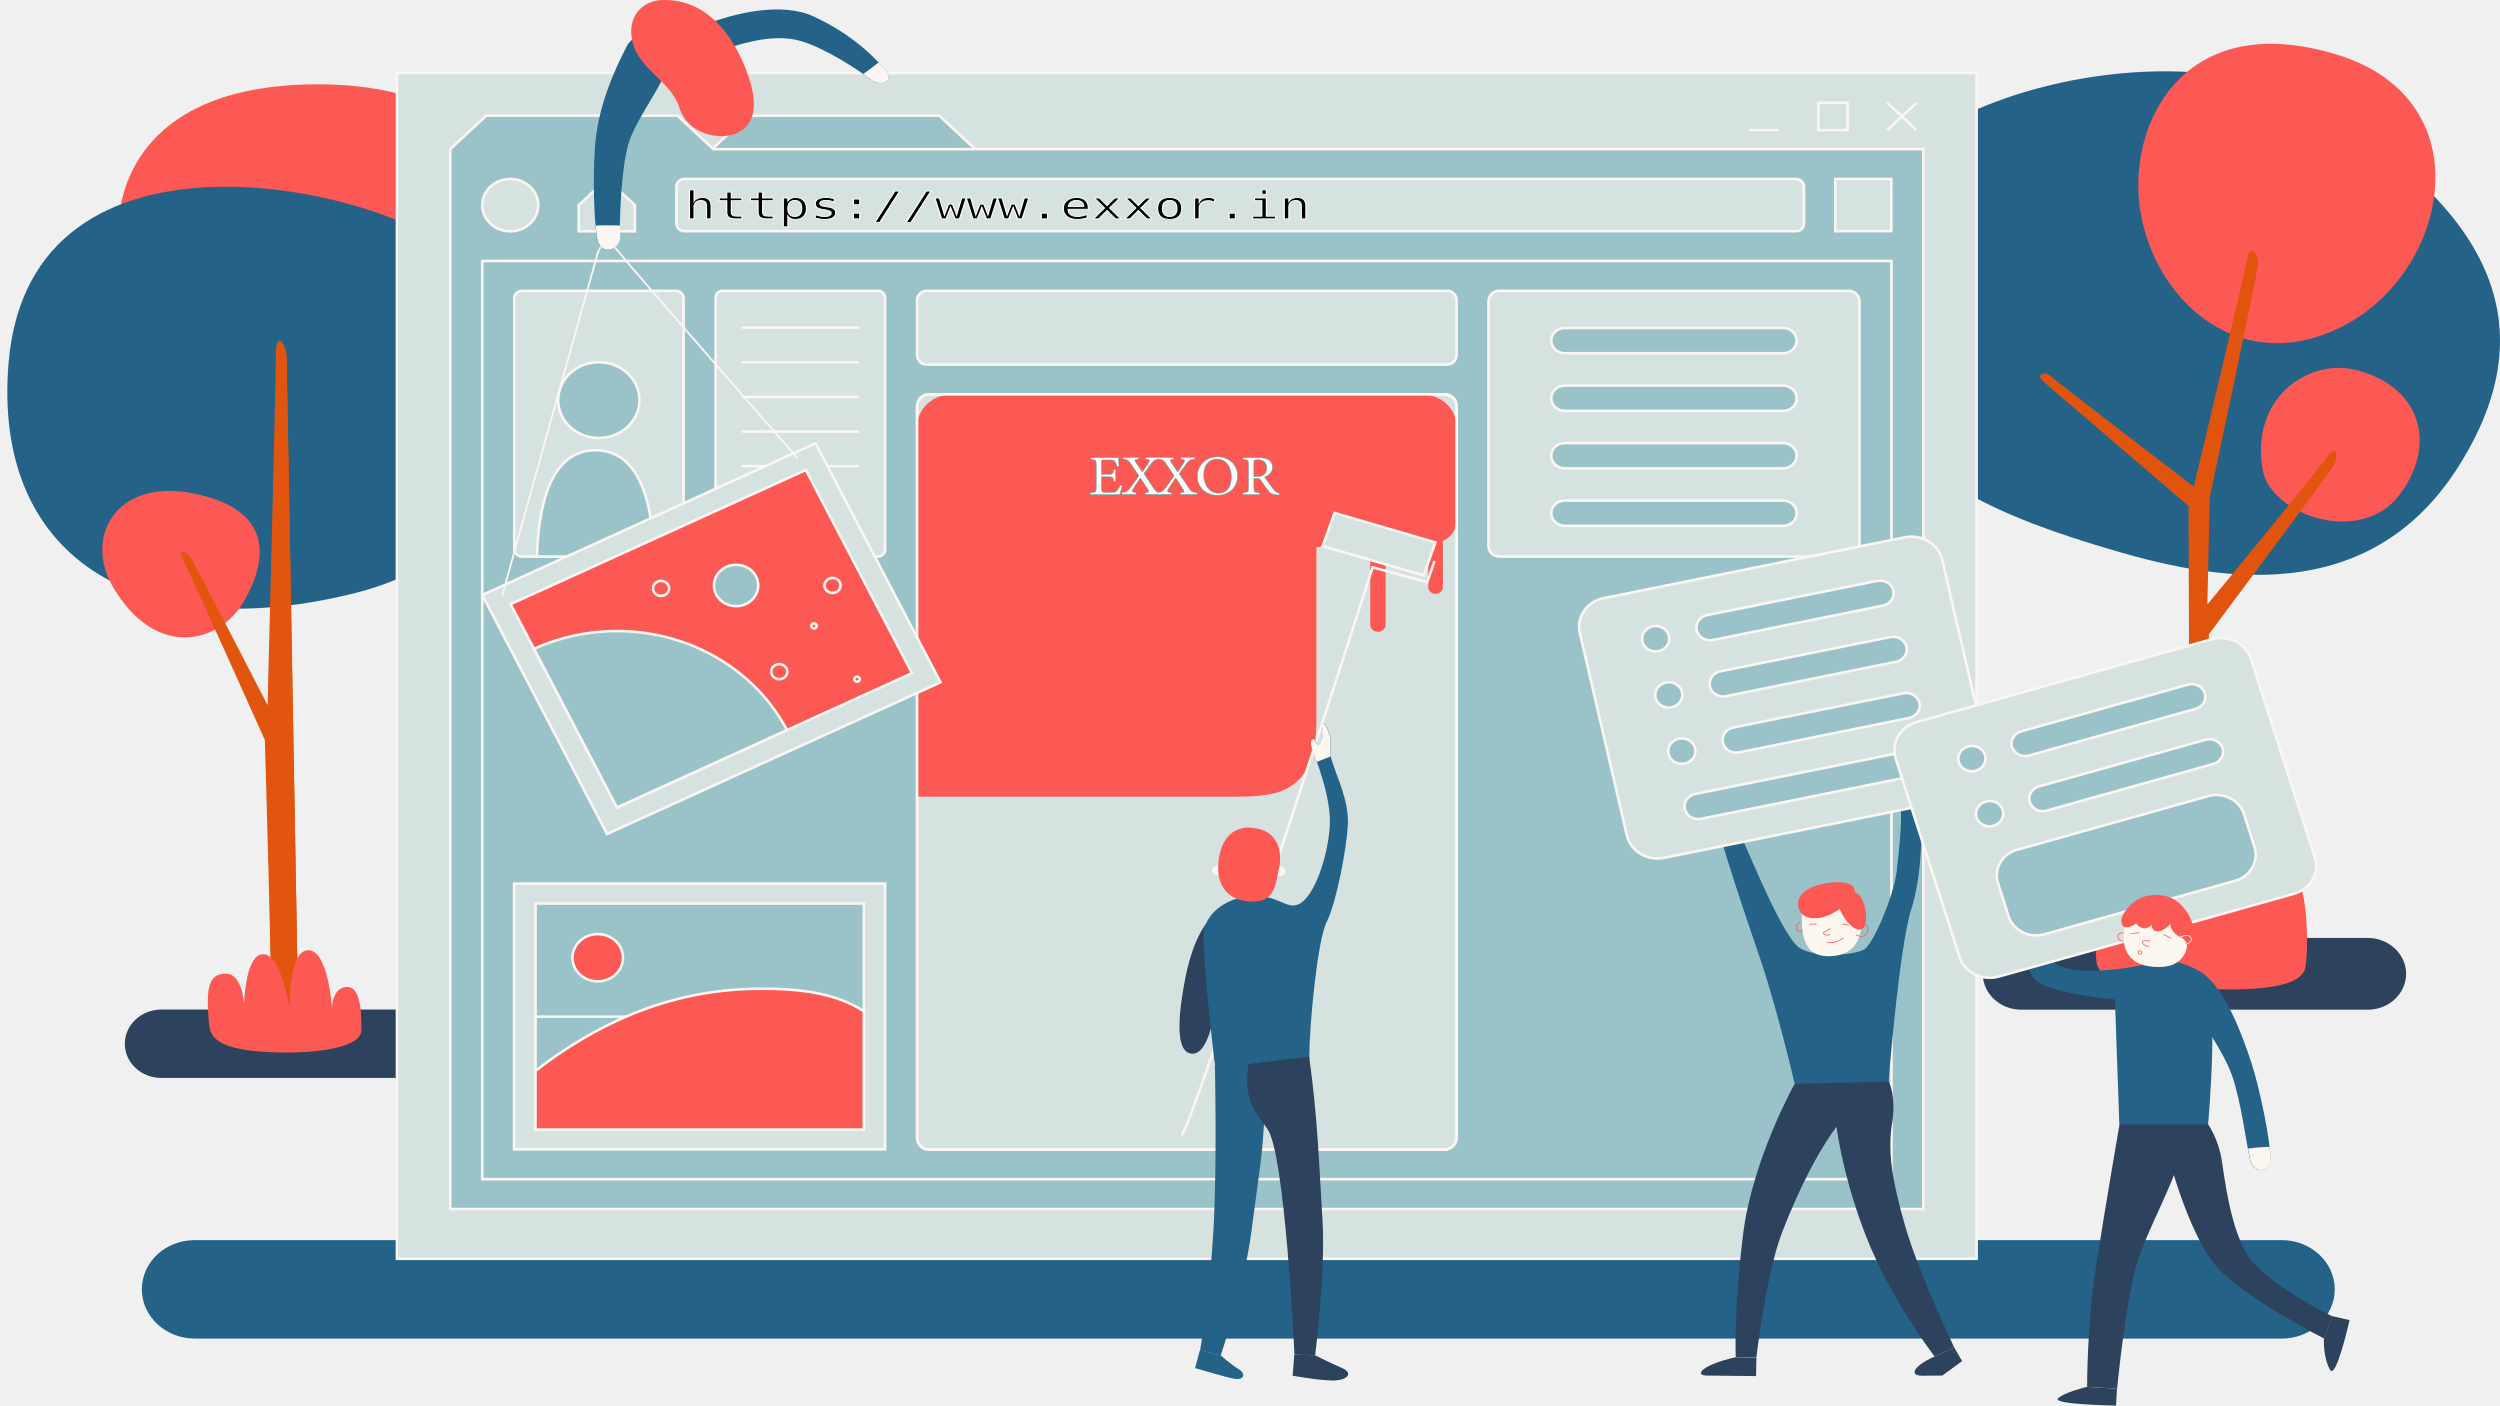
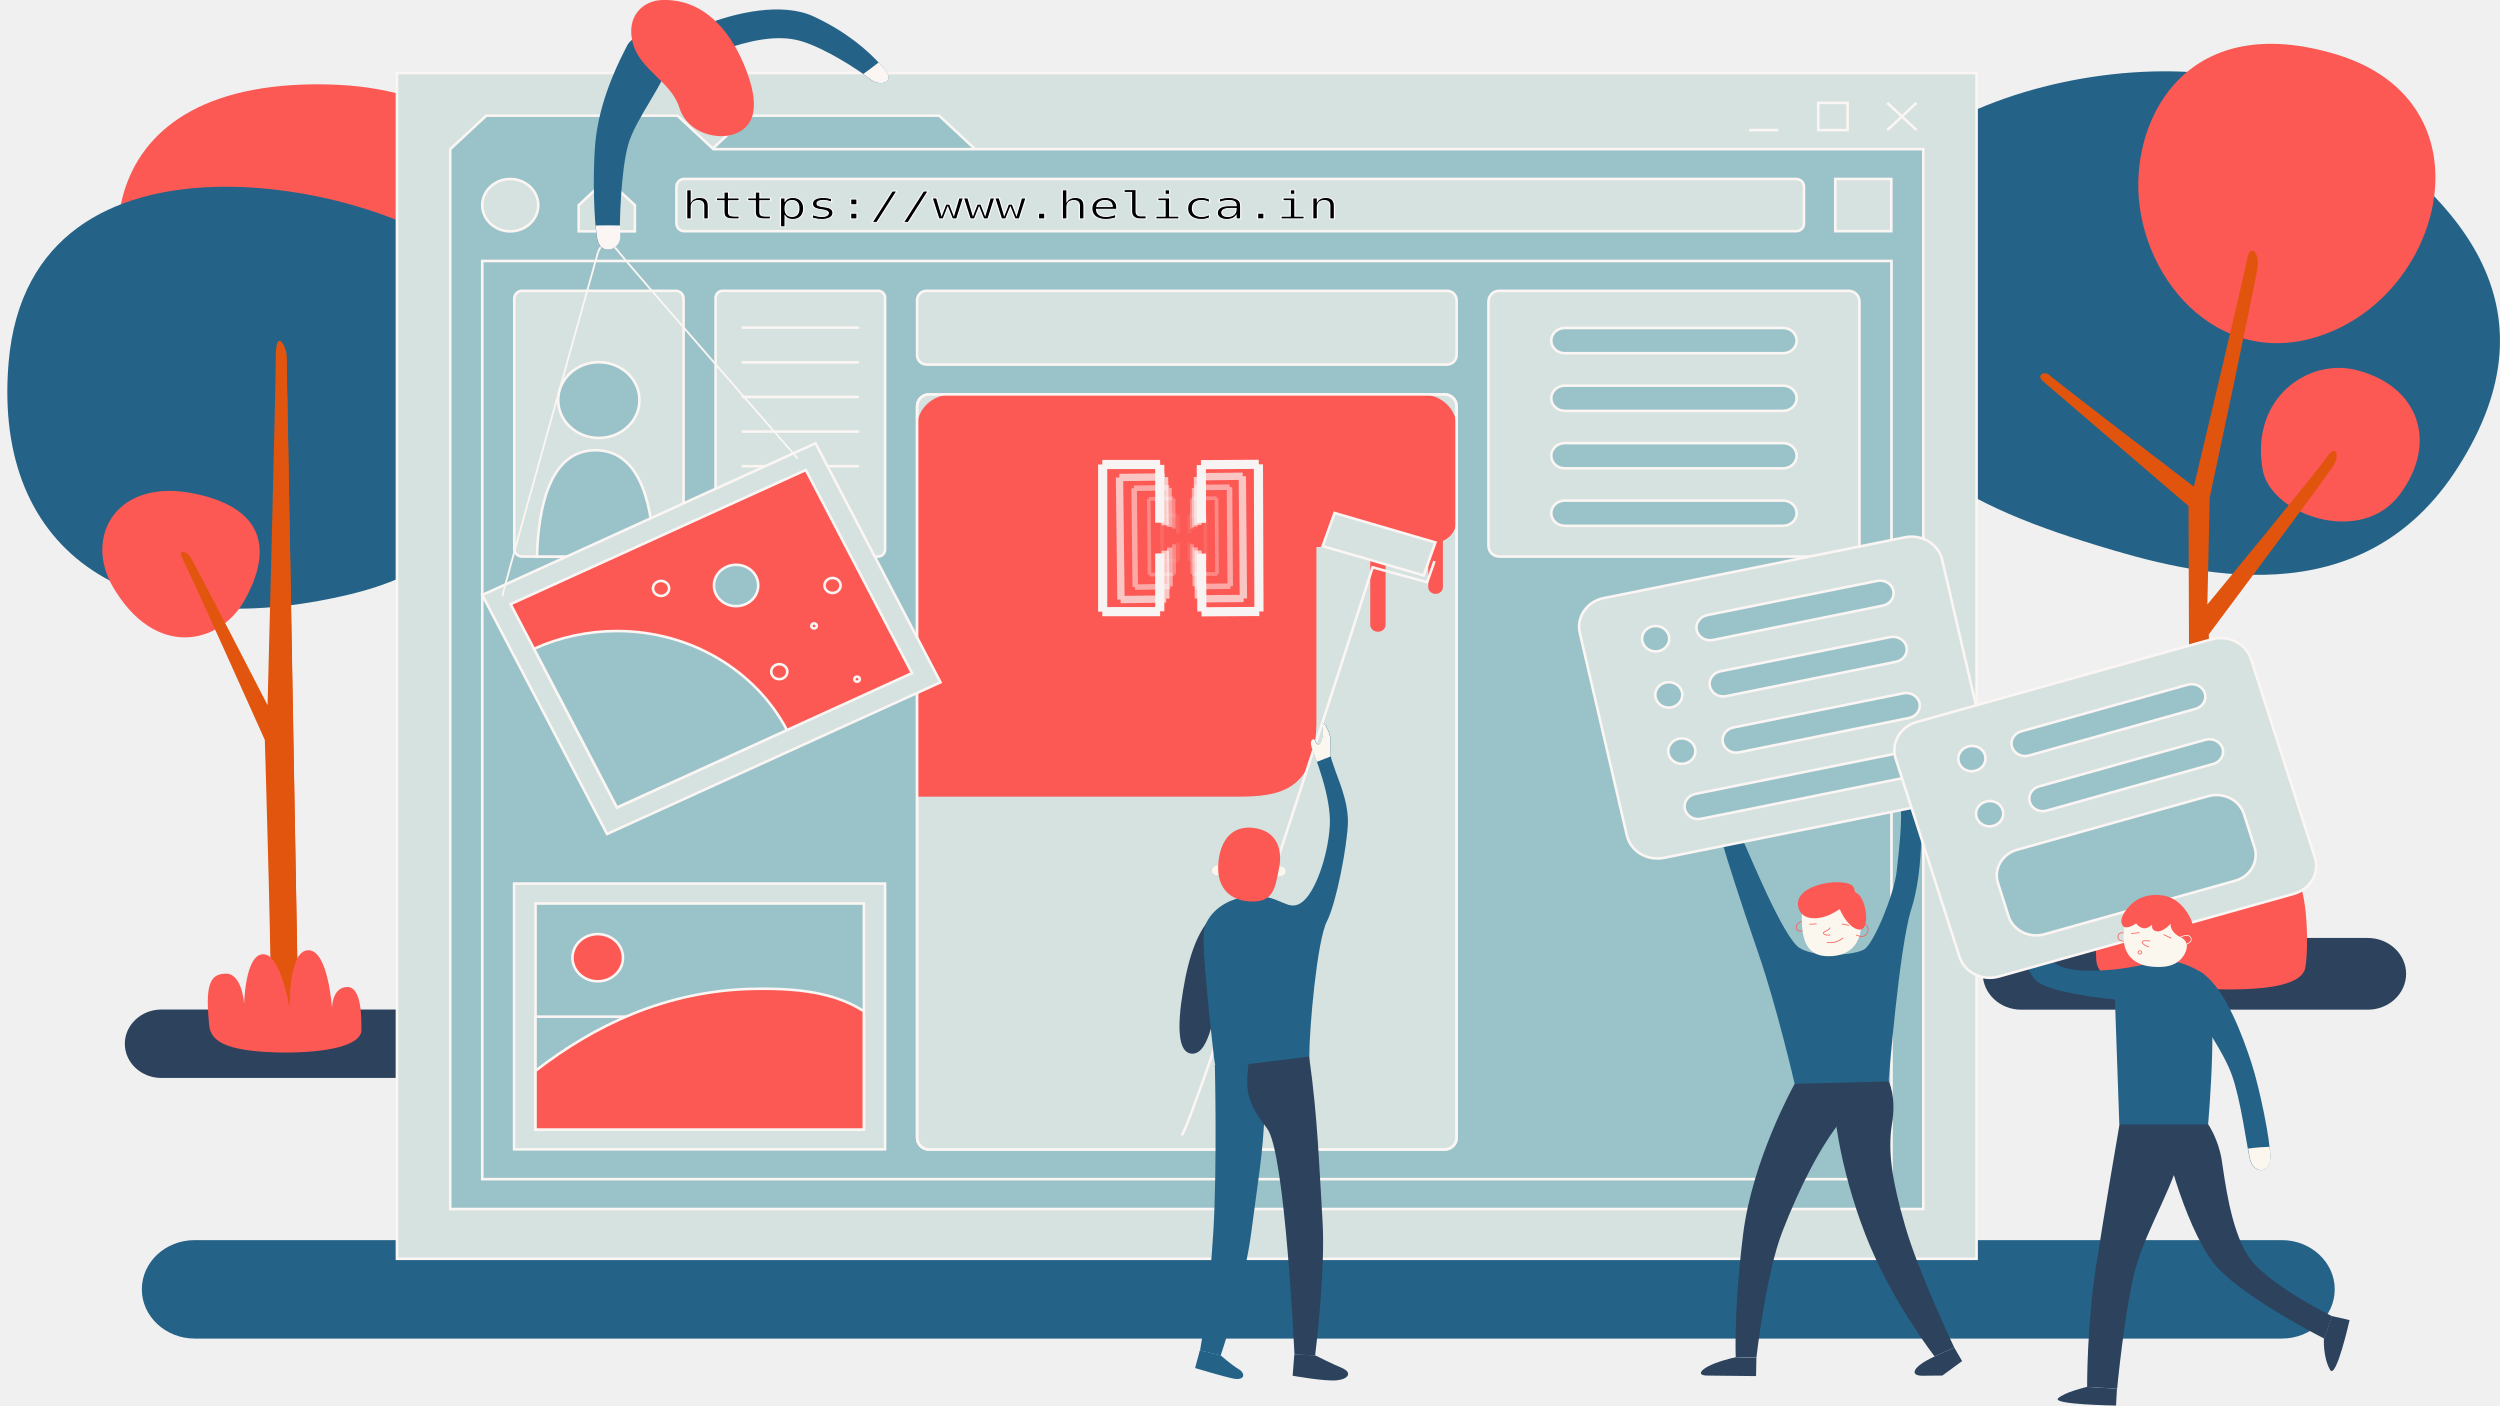
<svg xmlns="http://www.w3.org/2000/svg" version="1.1" id="Layer_1" x="0px" y="0px" viewBox="0 0 1366 768" style="enable-background:new 0 0 1366 768;" xml:space="preserve">
  <style type="text/css">
	.st0{fill:#2C425D;}
	.st1{fill:#FC5954;}
	.st2{fill:#246387;}
	.st3{fill:#E2550E;}
	.st4{fill:#E0540E;}
	.st5{fill:#D6E2E0;stroke:#FBF6F3;stroke-width:1.417;stroke-miterlimit:10;}
	.st6{fill:#9AC3C9;stroke:#FBF6F3;stroke-width:1.417;stroke-miterlimit:10;}
	.st7{fill:none;stroke:#FBF6F3;stroke-width:1.417;stroke-miterlimit:10;}
- 	.st8{fill:#FFFFFF;stroke:#42BAB4;stroke-width:0.25;stroke-miterlimit:10;}
- 	.st9{fill:#FC5954;stroke:#FBF6F3;stroke-width:1.417;stroke-miterlimit:10;}
- 	.st10{fill:#D6E2E0;stroke:#FBF6F3;stroke-width:1.417;stroke-linecap:round;stroke-miterlimit:10;}
- 	.st11{fill:none;stroke:#FBF6F3;stroke-width:0.992;stroke-linecap:round;stroke-miterlimit:10;}
- 	.st12{fill:none;stroke:#FC5954;stroke-width:0.425;stroke-linecap:round;stroke-miterlimit:10;}
- 	.st13{fill:#FCF7EE;}
- 	.st14{fill:none;stroke:#FCF7EE;stroke-width:0.425;stroke-linecap:round;stroke-miterlimit:10;}
- 	.st15{fill:#FBF6F3;}
- 	.st16{fill:#E1550E;}
- 	.st17{stroke:#FAFBFC;stroke-width:0.5;stroke-miterlimit:10;}
- 	.st18{font-family:'AndaleMono';}
- 	.st19{font-size:20.831px;}
+ 	.st8{fill:#FC5954;stroke:#FBF6F3;stroke-width:1.417;stroke-miterlimit:10;}
+ 	.st9{fill:#D6E2E0;stroke:#FBF6F3;stroke-width:1.417;stroke-linecap:round;stroke-miterlimit:10;}
+ 	.st10{fill:none;stroke:#FBF6F3;stroke-width:0.992;stroke-linecap:round;stroke-miterlimit:10;}
+ 	.st11{fill:none;stroke:#FC5954;stroke-width:0.425;stroke-linecap:round;stroke-miterlimit:10;}
+ 	.st12{fill:#FCF7EE;}
+ 	.st13{fill:none;stroke:#FCF7EE;stroke-width:0.425;stroke-linecap:round;stroke-miterlimit:10;}
+ 	.st14{fill:#FBF6F3;}
+ 	.st15{fill:#E1550E;}
+ 	.st16{stroke:#FAFBFC;stroke-width:0.5;stroke-miterlimit:10;}
+ 	.st17{font-family:'AndaleMono';}
+ 	.st18{font-size:20.831px;}
+ 	.st19{opacity:0.7;}
+ 	.st20{fill:none;stroke:#F9F4F4;stroke-width:4;stroke-miterlimit:10;}
+ 	.st21{fill-rule:evenodd;clip-rule:evenodd;fill:#F2F2F7;}
+ 	.st22{fill:#F2F2F7;stroke:#F9F4F4;stroke-width:4;stroke-miterlimit:10;}
+ 	.st23{opacity:0.5;}
+ 	.st24{fill:none;stroke:#F9F7F7;stroke-width:3;stroke-miterlimit:10;}
+ 	.st25{fill-rule:evenodd;clip-rule:evenodd;fill:#FAFAFC;}
+ 	.st26{fill:#FAFAFC;stroke:#F9F7F7;stroke-width:3;stroke-miterlimit:10;}
+ 	.st27{opacity:0.3;}
+ 	.st28{fill:none;stroke:#FCFCFC;stroke-width:2;stroke-miterlimit:10;}
+ 	.st29{fill-rule:evenodd;clip-rule:evenodd;fill:#F4F4F9;}
+ 	.st30{fill:#F4F4F9;stroke:#FCFCFC;stroke-width:2;stroke-miterlimit:10;}
+ 	.st31{opacity:0.1;}
+ 	.st32{fill:none;stroke:#F7F5F5;stroke-width:2;stroke-miterlimit:10;}
+ 	.st33{fill-rule:evenodd;clip-rule:evenodd;fill:#F9F4F4;}
+ 	.st34{fill:#F9F4F4;stroke:#F7F5F5;stroke-width:2;stroke-miterlimit:10;}
+ 	.st35{fill:none;stroke:#F9F4F4;stroke-width:5;stroke-miterlimit:10;}
+ 	.st36{fill-rule:evenodd;clip-rule:evenodd;fill:#F7F7F9;}
+ 	.st37{fill:#F7F7F9;stroke:#F9F4F4;stroke-width:5;stroke-miterlimit:10;}
</style>
  <g id="TREE_2_1_">
    <path class="st0" d="M268.8,589H88.2c-11.1,0-20-8.4-20-18.7l0,0c0-10.3,9-18.7,20-18.7h180.6c11.1,0,20,8.4,20,18.7l0,0   C288.8,580.6,279.9,589,268.8,589z" />
    <path class="st1" d="M241.4,222.5c-50.7,41.3-105,39.1-149.1-15.6s-50-162.9,85.2-160.8C312.7,48.3,301.4,173.7,241.4,222.5z" />
    <path class="st2" d="M4.7,198.1C-4.2,303.2,73,353.3,191.8,324.6c118.8-28.6,101-146.9,59.4-184.7C209.6,102,16.6,57.7,4.7,198.1z" />
    <path class="st1" d="M61.6,320.5c23.3,40,58.4,31.4,71.8,7.9c13.4-23.6,15.3-49.9-27.2-58.7C63.6,260.9,45.8,293.2,61.6,320.5z" />
    <path class="st3" d="M147.7,554.6c1.5-2.8-3-150.3-3-150.3s-40.8-91.1-44.5-98c-3.7-6.9,1.5-5.2,3.7-2.1   c2.2,3.1,42.3,81.1,42.3,81.1s4.5-173.8,4.5-190.4s5.9-5.1,5.9,0c0,5.1,6.4,362.5,6.4,362.5L147.7,554.6z" />
    <path class="st1" d="M114.3,560.2c-2.2-21.7,0.2-28.2,9.2-28.2c8.9,0,9.9,16.6,9.9,16.6s0.5-27.2,10.4-27.2c1.5,0,2.8,0.6,4,1.7   c7.1,6.1,10.3,27,10.3,27s-0.5-30.9,10.4-30.9c10.9,0,12.9,31.6,12.9,31.6s0-11.5,8.4-11.5c8.4,0,7.5,18.9,7.7,23.3   c0.2,8.5-18.3,12.8-44.3,12.5C121.3,574.5,115.1,568,114.3,560.2z" />
  </g>
  <g id="TREE_1_1_">
    <path class="st0" d="M1293.7,551.7h-189.3c-11.6,0-21-8.8-21-19.6l0,0c0-10.8,9.4-19.6,21-19.6h189.3c11.6,0,21,8.8,21,19.6l0,0   C1314.7,542.9,1305.3,551.7,1293.7,551.7z" />
    <path class="st2" d="M1145.5,297.9c-76.9-23.5-140.7-55.7-140.7-149.6s182.5-136.8,260.1-90.7c79.8,47.5,133.9,109.8,78.4,197.3   C1290.4,338.6,1197.6,313.9,1145.5,297.9z" />
    <path class="st1" d="M1168.6,107.8c4,51.7,52,100.2,110.8,70.8c58.8-29.4,78.4-124.1-2.6-148.8   C1195.8,5.2,1165.2,63.3,1168.6,107.8z" />
    <path class="st1" d="M1236.3,256.6c4.3,24.7,53.7,42.2,75,13.5c21.3-28.6,10.1-59.7-24.3-68   C1261.4,195.8,1229.5,217.2,1236.3,256.6z" />
    <path class="st4" d="M1196.7,525.5l-0.9-249c0,0-74.6-64-79.3-68s1.5-5.6,3-3.8c1.5,1.8,79.2,61.2,79.2,61.2s27.3-114.3,29-123.8   c1.7-9.5,6.5-4.2,6,2.7c-0.6,6.9-26.3,127-26.3,127l-1.3,58.5c0,0,60.1-72.8,65.2-80.4c5.1-7.6,7.2-1.2,3.8,4.4   c-3.4,5.6-68.2,92.3-68.2,92.3l2.6,179H1196.7z" />
    <path class="st1" d="M1145.4,524.5c-1.1-17-0.7-45.4,9.7-46.1c10.4-0.7,12.4,21.2,12.4,21.2s-1.1-28.9,9.8-28.5   c10.9,0.4,11.6,19.2,11.6,19.2s-2.8-25.6,5.1-25.9c7.9-0.3,9.4,13.1,9.4,13.1s-1-18.2,11.4-17.7c12.4,0.5,12.9,24,12.9,24   s-0.9-12.8,6.6-12.5c7.6,0.3,8.1,16.2,8.1,16.2s2.8-9.2,10.4-8.4c7.6,0.9,9,35.8,6.9,49.3c-2.1,13.5-37.6,12.7-60.1,11.8   C1177.2,539.3,1146.5,540.9,1145.4,524.5z" />
  </g>
  <g id="WEB_2_">
    <path id="SHADOW_1_" class="st2" d="M1246.8,731.4H106.4c-15.9,0-28.9-12.1-28.9-26.9l0,0c0-14.9,12.9-26.9,28.9-26.9h1140.4   c15.9,0,28.9,12.1,28.9,26.9l0,0C1275.7,719.3,1262.7,731.4,1246.8,731.4z" />
    <g id="WEB_3_">
      <rect x="216.9" y="39.9" class="st5" width="863.1" height="647.9" />
      <polygon class="st6" points="389.1,81.5 408.7,63.2 513.2,63.2 539.2,87.5   " />
      <g>
        <polygon class="st6" points="389.8,81.5 370.2,63.2 265.7,63.2 246,81.5 246,660.6 1050.9,660.6 1050.9,81.5    " />
        <path class="st5" d="M981.5,126.3H373.8c-2.3,0-4.2-1.9-4.2-4.2V102c0-2.3,1.9-4.2,4.2-4.2h607.7c2.3,0,4.2,1.9,4.2,4.2v20.2     C985.7,124.5,983.8,126.3,981.5,126.3z" />
        <polygon class="st5" points="346.9,126.4 316.2,126.4 316.2,112.1 331.5,97.8 346.9,112.1    " />
        <path class="st5" d="M294.1,112.1c0-7.9-6.9-14.3-15.3-14.3s-15.3,6.4-15.3,14.3c0,7.9,6.9,14.3,15.3,14.3S294.1,120,294.1,112.1     z" />
        <rect x="1002.8" y="97.8" class="st5" width="30.6" height="28.5" />
      </g>
      <g>
        <line class="st7" x1="1031.2" y1="56.2" x2="1047.2" y2="71.1" />
        <line class="st7" x1="1031.2" y1="71.1" x2="1047.2" y2="56.2" />
      </g>
      <rect x="993.5" y="56.2" class="st5" width="16" height="14.9" />
      <line class="st7" x1="971.7" y1="71.1" x2="955.7" y2="71.1" />
      <rect x="263.5" y="142.6" class="st6" width="770" height="501.7" />
      <path class="st5" d="M790.7,199.2H506.3c-2.9,0-5.2-2.3-5.2-5.2v-29.9c0-2.9,2.3-5.2,5.2-5.2h284.4c2.9,0,5.2,2.3,5.2,5.2V194    C795.9,196.8,793.5,199.2,790.7,199.2z" />
      <path class="st5" d="M789.3,628.1H507.6c-3.6,0-6.5-2.9-6.5-6.5V222c0-3.6,2.9-6.5,6.5-6.5h281.8c3.6,0,6.5,2.9,6.5,6.5v399.6    C795.9,625.1,793,628.1,789.3,628.1z" />
      <g>
        <path class="st1" d="M776.9,215.5H520.1c-10.5,0-19,7.9-19,17.7v202.1c39.4,0,140.5,0,174.6,0c22.4,0,43.6-2.3,43.6-41.8     c0-55.7,0-94.6,0-94.6s50.4-2,61.6-2s15-7,15-13.2v-50.5C795.9,223.4,787.4,215.5,776.9,215.5z" />
        <g>
          <path class="st1" d="M752.9,345.2L752.9,345.2c-2.3,0-4.2-1.7-4.2-3.9v-43.8c0-2.2,1.9-3.9,4.2-3.9l0,0c2.3,0,4.2,1.7,4.2,3.9      v43.8C757.1,343.5,755.2,345.2,752.9,345.2z" />
          <path class="st1" d="M784.4,324.5L784.4,324.5c-2.2,0-4-1.7-4-3.7v-33.9c0-2.1,1.8-3.7,4-3.7l0,0c2.2,0,4,1.7,4,3.7v33.9      C788.4,322.8,786.6,324.5,784.4,324.5z" />
        </g>
      </g>
      <g>
        <g>
-           <path class="st8" d="M613.2,265.3c-0.2,0.8-1.1,4-1.4,4.9h-16.1v-0.9c3.1-0.2,3.3-0.5,3.3-3v-12.2c0-2.8-0.4-2.9-2.9-3.1v-0.9      h10.2c3.1,0,4.4,0,4.8-0.1c0,0.8,0.2,3.1,0.3,4.7l-1,0.2c-0.3-1.1-0.6-1.7-1-2.4c-0.5-1-1.3-1.2-3.3-1.2h-3.2      c-1,0-1.1,0.1-1.1,1v6.9h3.7c2.5,0,2.7-0.5,3.1-2.6h1v6.4h-1c-0.4-2.2-0.7-2.5-3.1-2.5h-3.7v6.2c0,2.2,0.7,2.4,2.4,2.4h3.1      c2,0,2.4-0.3,3.1-1.1c0.6-0.7,1.3-1.9,1.8-2.9L613.2,265.3z" />
-           <path class="st8" d="M625.7,270.2v-0.9c2.1-0.2,2.3-0.5,1.7-1.6c-0.8-1.2-2.2-3.5-4.3-6.6c-1.6,2.3-3,4.4-4.1,6.2      c-0.8,1.3-0.5,1.6,1.7,1.9v0.9H613v-0.9c2-0.2,2.9-0.7,3.9-1.8c1.2-1.5,2.6-3.3,5.4-7.4c-1.7-2.6-3.2-4.8-4.3-6.4      c-1.4-2.1-1.9-2.5-4.3-2.7v-0.9h8.3v0.9c-2.1,0.2-2.1,0.5-1.6,1.4c1.1,1.7,2.3,3.5,3.8,5.6c1.3-1.9,2.5-3.6,3.4-5.1      c0.8-1.3,0.6-1.7-1.6-2v-0.9h7.6v0.9c-2.5,0.3-3.1,0.6-4.5,2.4c-1.1,1.5-1.8,2.4-4.1,5.6c1.8,2.6,3.5,5.2,5,7.5      c1.6,2.4,2.3,2.7,4.7,2.9v0.9H625.7z" />
-           <path class="st8" d="M645,270.2v-0.9c2.1-0.2,2.3-0.5,1.7-1.6c-0.8-1.2-2.2-3.5-4.3-6.6c-1.6,2.3-3,4.4-4.1,6.2      c-0.8,1.3-0.5,1.6,1.7,1.9v0.9h-7.7v-0.9c2-0.2,2.9-0.7,3.9-1.8c1.2-1.5,2.6-3.3,5.4-7.4c-1.7-2.6-3.2-4.8-4.3-6.4      c-1.4-2.1-1.9-2.5-4.3-2.7v-0.9h8.3v0.9c-2.1,0.2-2.1,0.5-1.6,1.4c1.1,1.7,2.3,3.5,3.8,5.6c1.3-1.9,2.5-3.6,3.4-5.1      c0.8-1.3,0.6-1.7-1.6-2v-0.9h7.6v0.9c-2.5,0.3-3.1,0.6-4.5,2.4c-1.1,1.5-1.8,2.4-4.1,5.6c1.8,2.6,3.5,5.2,5,7.5      c1.6,2.4,2.3,2.7,4.7,2.9v0.9H645z" />
-           <path class="st8" d="M665.4,249.6c5.7,0,10.8,4.1,10.8,10.2c0,6.7-4.8,10.8-11,10.8c-6.4,0-11-4.5-11-10.4      C654.2,254.8,658.4,249.6,665.4,249.6z M664.8,250.8c-3.7,0-7.1,2.9-7.1,8.7c0,5.8,3.4,10,8.1,10c4,0,7-2.8,7-8.8      C672.8,254.2,669.1,250.8,664.8,250.8z" />
-           <path class="st8" d="M699,270.5c-0.4,0-0.8,0-1.2-0.1c-2.4-0.2-3.7-0.7-5.2-2.7c-1.2-1.6-2.4-3.5-3.5-5.1      c-0.7-1-1.1-1.2-2.8-1.2h-1.2v4.9c0,2.6,0.4,2.8,3,3v0.9h-8.9v-0.9c2.8-0.3,3-0.4,3-3V254c0-2.6-0.4-2.7-3-3v-0.9h8.5      c2.4,0,4.1,0.3,5.3,1.1c1.4,0.8,2.3,2.2,2.3,4.1c0,2.7-1.8,4.3-4.3,5.3c0.6,1,2,3,3,4.4c1.2,1.6,1.9,2.4,2.6,3.2      c0.9,0.9,1.7,1.2,2.4,1.4L699,270.5z M686.7,260.4c1.7,0,2.8-0.2,3.7-0.9c1.3-0.9,1.8-2.1,1.8-3.8c0-3.3-2.4-4.5-4.9-4.5      c-1,0-1.5,0.1-1.8,0.3c-0.3,0.2-0.4,0.5-0.4,1.3v7.6H686.7z" />
-         </g>
+ 			</g>
      </g>
      <path class="st7" d="M789.3,628.1H507.6c-3.6,0-6.5-2.9-6.5-6.5V222c0-3.6,2.9-6.5,6.5-6.5h281.8c3.6,0,6.5,2.9,6.5,6.5v399.6    C795.9,625.1,793,628.1,789.3,628.1z" />
      <g>
        <rect x="280.9" y="482.8" class="st5" width="202.7" height="145.2" />
        <rect x="320.5" y="465.7" transform="matrix(-1.836970e-16 1 -1 -1.836970e-16 937.7239 173.1779)" class="st6" width="123.5" height="179.4" />
        <rect x="292.6" y="555.5" class="st6" width="179.4" height="61.8" />
-         <path class="st9" d="M472,552.5c-13.1-8.2-29.8-12.8-60-12.2c-48.4,0.9-87.6,20.2-119.4,44.8v32.1H472V552.5z" />
-         <ellipse class="st9" cx="326.6" cy="523.3" rx="13.8" ry="12.9" />
+         <path class="st8" d="M472,552.5c-13.1-8.2-29.8-12.8-60-12.2c-48.4,0.9-87.6,20.2-119.4,44.8v32.1H472V552.5z" />
+         <ellipse class="st8" cx="326.6" cy="523.3" rx="13.8" ry="12.9" />
      </g>
      <g>
        <path class="st5" d="M369.3,304.1h-84.1c-2.3,0-4.2-1.9-4.2-4.2V163.1c0-2.3,1.9-4.2,4.2-4.2h84.1c2.3,0,4.2,1.9,4.2,4.2v136.8     C373.5,302.2,371.6,304.1,369.3,304.1z" />
        <ellipse class="st6" cx="327.2" cy="218.6" rx="22.2" ry="20.7" />
        <path class="st6" d="M325.4,246c-25.5,0-31.3,32.4-32,58.1h32h32C356.7,278.4,350.9,246,325.4,246z" />
      </g>
      <g>
        <path class="st5" d="M479.8,304.1h-85c-2.1,0-3.8-1.7-3.8-3.8V162.7c0-2.1,1.7-3.8,3.8-3.8h85c2.1,0,3.8,1.7,3.8,3.8v137.6     C483.6,302.4,481.9,304.1,479.8,304.1z" />
-         <line class="st10" x1="405.8" y1="179" x2="468.8" y2="179" />
-         <line class="st10" x1="405.8" y1="198" x2="468.8" y2="198" />
-         <line class="st10" x1="405.8" y1="216.9" x2="468.8" y2="216.9" />
-         <line class="st10" x1="405.8" y1="235.8" x2="468.8" y2="235.8" />
-         <line class="st10" x1="405.8" y1="254.7" x2="468.8" y2="254.7" />
+         <line class="st9" x1="405.8" y1="179" x2="468.8" y2="179" />
+         <line class="st9" x1="405.8" y1="198" x2="468.8" y2="198" />
+         <line class="st9" x1="405.8" y1="216.9" x2="468.8" y2="216.9" />
+         <line class="st9" x1="405.8" y1="235.8" x2="468.8" y2="235.8" />
+         <line class="st9" x1="405.8" y1="254.7" x2="468.8" y2="254.7" />
      </g>
      <g>
        <path class="st5" d="M1010.1,304.1H819.2c-3.3,0-5.9-2.6-5.9-5.9V164.8c0-3.3,2.6-5.9,5.9-5.9h190.9c3.3,0,5.9,2.6,5.9,5.9v133.4     C1016,301.5,1013.4,304.1,1010.1,304.1z" />
        <path class="st6" d="M974.3,193H855c-4.1,0-7.4-3.1-7.4-6.9s3.3-6.9,7.4-6.9h119.3c4.1,0,7.4,3.1,7.4,6.9S978.4,193,974.3,193z" />
        <path class="st6" d="M974.3,224.5H855c-4.1,0-7.4-3.1-7.4-6.9c0-3.8,3.3-6.9,7.4-6.9h119.3c4.1,0,7.4,3.1,7.4,6.9     C981.7,221.4,978.4,224.5,974.3,224.5z" />
        <path class="st6" d="M974.3,255.9H855c-4.1,0-7.4-3.1-7.4-6.9c0-3.8,3.3-6.9,7.4-6.9h119.3c4.1,0,7.4,3.1,7.4,6.9     C981.7,252.8,978.4,255.9,974.3,255.9z" />
        <path class="st6" d="M974.3,287.3H855c-4.1,0-7.4-3.1-7.4-6.9s3.3-6.9,7.4-6.9h119.3c4.1,0,7.4,3.1,7.4,6.9     S978.4,287.3,974.3,287.3z" />
      </g>
    </g>
  </g>
  <g id="PICTURE_1_">
    <polygon class="st5" points="513.9,372.8 331.7,455.7 263.5,325.1 445.6,242.2  " />
-     <polygon class="st9" points="279,330.1 440.3,256.8 498.3,367.8 337.1,441.2  " />
+     <polygon class="st8" points="279,330.1 440.3,256.8 498.3,367.8 337.1,441.2  " />
    <path class="st6" d="M337.1,441.2l92.9-42.3c-16.8-32-52.1-54.1-92.9-54.1c-16.2,0-31.6,3.5-45.3,9.7L337.1,441.2z" />
    <path class="st6" d="M414.3,319.9c0,6.2-5.4,11.3-12.1,11.3c-6.7,0-12.1-5.1-12.1-11.3c0-6.2,5.4-11.3,12.1-11.3   C408.9,308.6,414.3,313.6,414.3,319.9z" />
    <ellipse class="st7" cx="361.2" cy="321.5" rx="4.4" ry="4.1" />
    <ellipse class="st7" cx="454.9" cy="319.9" rx="4.4" ry="4.1" />
    <ellipse class="st7" cx="425.8" cy="367" rx="4.4" ry="4.1" />
    <ellipse class="st7" cx="444.8" cy="342" rx="1.5" ry="1.4" />
    <ellipse class="st7" cx="468.3" cy="371.1" rx="1.5" ry="1.4" />
-     <path class="st11" d="M274.6,325.3c0-1.8,49.9-179.4,51.9-186.6c2-7.1,7.3-7,11.6-1c4.4,5.9,97.5,112.5,97.5,112.5" />
+     <path class="st10" d="M274.6,325.3c0-1.8,49.9-179.4,51.9-186.6c2-7.1,7.3-7,11.6-1c4.4,5.9,97.5,112.5,97.5,112.5" />
  </g>
  <g id="MAN_3_1_">
    <path class="st0" d="M985.7,584.3l-5.1,7.9c0,0-23.2,41.4-28.2,82.5c-5.1,41.1-4,66.8-4,66.8l11.3,0.3c0,0,5.1-45.5,14.2-68.9   c9.1-23.4,20.7-46.8,33.1-61.8C1019.3,596.3,1005.6,562.1,985.7,584.3z" />
    <path class="st0" d="M959.5,751.9c0,0-20-0.2-27.1-0.3c-7.1-0.2-1.8-6.1,16-10l11.3,0.3L959.5,751.9z" />
    <path class="st0" d="M1002.2,584.8c-2.5,17.6,3.3,54.3,17.1,89.9c13.8,35.6,37.8,66.5,37.8,66.5l10.7-4.9c0,0-19.5-40.9-26.7-66   c-7.3-25.1-9.8-41.4-7.3-56.3c2.5-14.9-1.8-23.1-1.8-23.1s-5.1-17.3-15.6-21C1005.8,566.1,1002.2,584.8,1002.2,584.8z" />
    <path class="st2" d="M980.6,592.2c0,0-9.7-42.1-19.9-71.5c-10.2-29.4-17.9-54.1-19.2-58.8c-1.2-4.8,6.5-12.4,10.9-2.7   c4.4,9.7,22.1,53,30.8,58.7c8.7,5.7,30.5,4.1,35.6,0.7c5.1-3.4,16-29.5,17.5-42.2c1.5-12.7,2.7-25.1,2.4-33   c-0.2-7.9,9.2-9,10.4-2.7c1.2,6.3,1.7,36.2-4.8,56.2c-6.5,20-12.4,94-12.4,94L980.6,592.2z" />
    <path class="st0" d="M1067.8,736.3l4.3,7.4l-10.8,7.9c0,0-5.3,0-10.8,0.1c-7.2,0.1-5.8-4.9,6.5-10.5L1067.8,736.3z" />
    <g>
-       <path class="st12" d="M986.2,503.5c-1.8-0.5-5.2,1-4.7,3.8c0.6,2.8,5.2,0.7,5.2,0.7L986.2,503.5z" />
-       <path class="st13" d="M984.5,498.9c-0.2,11.9,1.2,22.6,12.7,23.5c11.5,0.8,21.3-4.7,19.8-22.6    C1015.6,481.8,984.8,481.8,984.5,498.9z" />
-       <path class="st12" d="M1013.6,507c1.5-0.8,2.9-3.1,5.5-1.9c2.7,1.2,1.6,5-0.1,6.1c-1.7,1.2-4.7-0.3-4.7-0.3" />
+       <path class="st11" d="M986.2,503.5c-1.8-0.5-5.2,1-4.7,3.8c0.6,2.8,5.2,0.7,5.2,0.7L986.2,503.5z" />
+       <path class="st12" d="M984.5,498.9c-0.2,11.9,1.2,22.6,12.7,23.5c11.5,0.8,21.3-4.7,19.8-22.6    C1015.6,481.8,984.8,481.8,984.5,498.9z" />
+       <path class="st11" d="M1013.6,507c1.5-0.8,2.9-3.1,5.5-1.9c2.7,1.2,1.6,5-0.1,6.1c-1.7,1.2-4.7-0.3-4.7-0.3" />
      <path class="st1" d="M982.7,496.1c2.1,7.6,12.5,6.4,18.7,2.9c6.2-3.5,14.6-8.2,11.4-14.2C1009.7,478.8,978.9,482.5,982.7,496.1z" />
      <path class="st1" d="M1004,492.9c1.5,6.9,7.7,15.7,12.7,15c5-0.8,3.1-15.5-1.2-19.2C1011.1,485,1002.3,485.4,1004,492.9z" />
      <g>
        <g>
-           <line class="st12" x1="988.8" y1="505" x2="992.4" y2="504.8" />
-           <line class="st12" x1="1006.6" y1="504.9" x2="1010.1" y2="505.6" />
-           <path class="st12" d="M999.9,507c-0.9,1.8-3.8,1.9-3.6,2.9c0.2,1,2.6,1.3,3.6,0.9" />
-           <path class="st12" d="M998.3,515c0,0,4.7,0.9,8.7-2.5" />
+           <line class="st11" x1="988.8" y1="505" x2="992.4" y2="504.8" />
+           <line class="st11" x1="1006.6" y1="504.9" x2="1010.1" y2="505.6" />
+           <path class="st11" d="M999.9,507c-0.9,1.8-3.8,1.9-3.6,2.9c0.2,1,2.6,1.3,3.6,0.9" />
+           <path class="st11" d="M998.3,515c0,0,4.7,0.9,8.7-2.5" />
        </g>
      </g>
    </g>
    <g>
      <path class="st5" d="M1073.8,435.5l-164.5,33.2c-9.3,1.9-18.4-3.6-20.4-12.3l-25.7-110.6c-2-8.6,3.9-17.2,13.1-19l164.5-33.2    c9.3-1.9,18.4,3.6,20.4,12.3l25.7,110.6C1088.9,425.1,1083,433.7,1073.8,435.5z" />
      <path class="st6" d="M1025.7,317.4L1025.7,317.4l-92.9,18.7c-4,0.8-6.6,4.5-5.7,8.3c0.9,3.7,4.8,6.1,8.8,5.3l0,0l92.9-18.8    c4-0.8,6.6-4.5,5.7-8.3C1033.7,318.9,1029.7,316.6,1025.7,317.4z" />
      <path class="st6" d="M911.9,347.5c-0.9-3.7-4.8-6.1-8.8-5.3c-4,0.8-6.6,4.5-5.7,8.3c0.9,3.7,4.8,6.1,8.8,5.3    C910.3,354.9,912.8,351.2,911.9,347.5z" />
      <path class="st6" d="M1032.8,348.1L1032.8,348.1L940,366.8c-4,0.8-6.6,4.5-5.7,8.3c0.9,3.7,4.8,6.1,8.8,5.3l0,0l92.9-18.8    c4-0.8,6.6-4.5,5.7-8.3C1040.8,349.7,1036.8,347.3,1032.8,348.1z" />
      <path class="st6" d="M919.1,378.2c-0.9-3.7-4.8-6.1-8.8-5.3c-4,0.8-6.6,4.5-5.7,8.3c0.9,3.7,4.8,6.1,8.8,5.3    C917.4,385.6,919.9,381.9,919.1,378.2z" />
      <path class="st6" d="M1040,378.8L1040,378.8l-92.9,18.7c-4,0.8-6.6,4.5-5.7,8.3s4.8,6.1,8.8,5.3l0,0l92.9-18.8    c4-0.8,6.6-4.5,5.7-8.3C1047.9,380.4,1044,378,1040,378.8z" />
      <path class="st6" d="M1047.1,409.5L1047.1,409.5l-92.9,18.7c0,0-0.1,0-0.1,0l-27.8,5.6c-4,0.8-6.6,4.5-5.7,8.3    c0.9,3.7,4.8,6.1,8.8,5.3l28-5.6l0,0l92.9-18.8c4-0.8,6.6-4.5,5.7-8.3C1055.1,411.1,1051.1,408.7,1047.1,409.5z" />
      <path class="st6" d="M926.2,408.9c-0.9-3.7-4.8-6.1-8.8-5.3s-6.6,4.5-5.7,8.3s4.8,6.1,8.8,5.3    C924.5,416.4,927.1,412.7,926.2,408.9z" />
    </g>
  </g>
  <g id="MAN_2_1_">
    <path class="st0" d="M1158.1,614.4c0,0-8.2,47.4-13,78.6s-4.7,64.8-4.7,64.8l16.4,1c0,0,4-42.4,9.8-64.8s23.6-49.5,26.2-69.9   c2.5-20.4,6.2-28.2-5.8-33.9C1174.9,584.4,1158.1,614.4,1158.1,614.4z" />
    <path class="st0" d="M1179.7,608.2c2.9,20.4,16.4,67.5,32,84.5c15.6,17,58.2,38.7,58.2,38.7l4.4-12.2c0,0-36.7-18-46.2-33.3   c-9.5-15.3-12.4-41.1-14.2-52.3c-1.8-11.2-7.3-19.2-7.3-19.2l-20.7-20.1L1179.7,608.2z" />
    <path class="st0" d="M1156.2,768l0.5-9.2l-16.4-1c0,0-12.5,2.9-15.8,6.3C1121.3,767.5,1156.2,768,1156.2,768z" />
    <path class="st0" d="M1283.8,721.3l-9.6-2.2l-4.4,12.2c0,0-0.7,9.8,3.3,17.1C1276.4,754.4,1283.8,721.3,1283.8,721.3z" />
    <path class="st2" d="M1105.2,489.1c0,26.7,0,37.6,6.3,45.7c6.3,8.1,44.1,11.3,44.1,11.3l2.4,68.3h48.5c0,0,6.9-76.3-2.9-82.6   c-12.7-8.1-22.5-7.1-22.5-7.1s-14.1,4-26.9,5.1c-15.9,1.4-26.2,0.5-31.8-3.8c-5.6-4.3-7.5-25.6-7.3-32.8   C1115.4,485.9,1105.2,470.8,1105.2,489.1z" />
    <g>
      <path class="st5" d="M1253.3,488.4l-161.2,45.2c-9.1,2.5-18.7-2.3-21.4-10.7l-34.9-108.4c-2.7-8.5,2.4-17.4,11.5-20l161.2-45.2    c9.1-2.5,18.7,2.3,21.4,10.7l34.9,108.4C1267.6,476.9,1262.4,485.8,1253.3,488.4z" />
      <path class="st6" d="M1195.4,374.1L1195.4,374.1l-91,25.5c-3.9,1.1-6.2,5-5,8.6s5.3,5.8,9.3,4.6l0,0l91-25.5c3.9-1.1,6.2-5,5-8.6    C1203.5,375.1,1199.4,373,1195.4,374.1z" />
      <path class="st6" d="M1084.6,412.5c-1.2-3.7-5.3-5.8-9.3-4.6c-3.9,1.1-6.2,5-5,8.6c1.2,3.7,5.3,5.8,9.3,4.6    C1083.5,420,1085.7,416.1,1084.6,412.5z" />
      <path class="st6" d="M1205.1,404.2L1205.1,404.2l-91,25.5c-3.9,1.1-6.2,5-5,8.6c1.2,3.7,5.3,5.8,9.3,4.6l0,0l91-25.5    c3.9-1.1,6.2-5,5-8.6S1209.1,403.1,1205.1,404.2z" />
      <path class="st6" d="M1094.3,442.6c-1.2-3.7-5.3-5.8-9.3-4.6c-3.9,1.1-6.2,5-5,8.6c1.2,3.7,5.3,5.8,9.3,4.6    C1093.2,450.1,1095.4,446.2,1094.3,442.6z" />
      <path class="st6" d="M1221.4,481.2L1117,510.5c-8.3,2.3-17-2.1-19.5-9.8l-5.8-18.2c-2.5-7.7,2.2-15.9,10.5-18.2l104.4-29.3    c8.3-2.3,17,2.1,19.5,9.8l5.8,18.2C1234.3,470.7,1229.6,478.9,1221.4,481.2z" />
    </g>
    <path class="st2" d="M1197.8,548.6c5.1,9.8,17,25.6,21.8,39.1c4.8,13.6,7.8,37.1,9.7,45.5c1.9,8.4,11.2,8.4,11.2-0.9   c0-9.3-5.8-37.8-10.4-51.8c-4.6-14-13.6-38.8-25.7-48C1194.1,524.6,1193.7,540.5,1197.8,548.6z" />
    <g>
-       <path class="st12" d="M1161.4,509.9c-1.9-0.6-4.6-0.2-4.1,2.4c0.5,2.6,4.1,1.8,4.1,1.8V509.9z" />
-       <path class="st13" d="M1160.5,508.5c-1.2,9.5,2.4,18.6,15.5,19.7c13.1,1.1,17.6-3.7,20.4-13.9c2.8-10.4-8-22.2-17.7-22.4    C1169,491.8,1162,497,1160.5,508.5z" />
-       <path class="st12" d="M1174.7,514.2c0,0-4.6-0.8-4.1,0.8c0.5,1.6,3.6,2.4,3.6,2.4" />
-       <line class="st12" x1="1164.6" y1="510.1" x2="1168.9" y2="509.6" />
-       <line class="st12" x1="1182.3" y1="510.7" x2="1186.3" y2="512.6" />
+       <path class="st11" d="M1161.4,509.9c-1.9-0.6-4.6-0.2-4.1,2.4c0.5,2.6,4.1,1.8,4.1,1.8V509.9z" />
+       <path class="st12" d="M1160.5,508.5c-1.2,9.5,2.4,18.6,15.5,19.7c13.1,1.1,17.6-3.7,20.4-13.9c2.8-10.4-8-22.2-17.7-22.4    C1169,491.8,1162,497,1160.5,508.5z" />
+       <path class="st11" d="M1174.7,514.2c0,0-4.6-0.8-4.1,0.8c0.5,1.6,3.6,2.4,3.6,2.4" />
+       <line class="st11" x1="1164.6" y1="510.1" x2="1168.9" y2="509.6" />
+       <line class="st11" x1="1182.3" y1="510.7" x2="1186.3" y2="512.6" />
      <path class="st1" d="M1160.9,498.4c-1.8,2.8-2.4,5.2-1.1,7.3c1.3,2.1,5.2,0.5,7.4-1.2c0,0,1.1,1.9,3.5,2.6    c2.4,0.8,5.2-1.8,5.2-1.8s-0.7,3.2,2.7,3.6c3.5,0.4,7.4-4.2,7.4-4.2s-0.7,4.4,5.5,7.4c6.2,3,2.1,9.4,1.7,10.8    c-0.4,1.4,3.5,2,4.1,0.1c0.6-1.9-0.4-4.9-0.4-4.9s3.4-1.9,2.8-4.9c-0.6-2.9-2.8-5.3-2.8-5.3s1.1-1.1,1-3.1    c-0.1-1.9-4.9-13.1-14.9-15.3C1170.7,487.1,1164,493.6,1160.9,498.4z" />
-       <path class="st12" d="M1170.2,520.4c0-0.5-0.4-0.9-1-0.9c-0.5,0-1,0.4-1,0.9s0.4,0.9,1,0.9    C1169.8,521.3,1170.2,520.9,1170.2,520.4z" />
-       <path class="st14" d="M1191,512.3c2.6-1.5,5.6-1.9,6.3,0.6c0.7,2.4-4.8,3.9-4.8,3.6" />
-     </g>
-     <path class="st13" d="M1240.1,626.6c-3.6,0.1-7.5,0.4-11.8,1c0.4,2.2,0.8,4.1,1.1,5.6c1.9,8.4,11.2,8.4,11.2-0.9   C1240.5,630.8,1240.3,628.9,1240.1,626.6z" />
+       <path class="st11" d="M1170.2,520.4c0-0.5-0.4-0.9-1-0.9c-0.5,0-1,0.4-1,0.9s0.4,0.9,1,0.9    C1169.8,521.3,1170.2,520.9,1170.2,520.4z" />
+       <path class="st13" d="M1191,512.3c2.6-1.5,5.6-1.9,6.3,0.6c0.7,2.4-4.8,3.9-4.8,3.6" />
+     </g>
+     <path class="st12" d="M1240.1,626.6c-3.6,0.1-7.5,0.4-11.8,1c0.4,2.2,0.8,4.1,1.1,5.6c1.9,8.4,11.2,8.4,11.2-0.9   C1240.5,630.8,1240.3,628.9,1240.1,626.6z" />
  </g>
  <g id="MAN_1_1_">
    <g>
      <path class="st7" d="M645.6,620.3c6.5-5.4,104.4-310.3,104.4-310.3l29.8,8.1l4-11.5" />
      <polygon class="st5" points="722.7,298.4 777.9,314.4 784.3,296.4 729.2,280.3   " />
    </g>
    <path class="st0" d="M662.9,500.3c-8,7.5-13.3,21.2-16.5,41.1c-3.3,19.8-2.7,33.4,4.4,34.3c7.1,0.8,11.6-10,16-39   C671.1,507.6,662.9,500.3,662.9,500.3z" />
    <path class="st2" d="M682.2,489.8c16.9-1.8,20.8,8.6,28.6,3.6c7.8-5,14.8-25.8,15.8-42.1c1-16.3-8.7-39.1-9.8-42.8   c-1.1-3.7,0.2-4.6,1.1-4.6c0.9,0,1.1,2.8,2.5,2.9c1.5,0.1,3.1-4.8,2.2-9c-0.9-4.2,1.7-1.8,2.2-0.6c0.5,1.2,2.7,4.1,2.3,10.3   c-0.4,6.2,0.2,6.6,1.9,11.8c1.6,5.3,7.8,18,7.5,30.4c-0.4,12.4-6.2,43.4-11.5,53.8c-5.3,10.3-9.6,57.9-9.6,73.8   s-12.7,30.9-30.5,25.4c-17.8-5.4-20.7-16.9-21.7-25.9c-1-9-6.9-60.5-5.3-68.5C659.1,500.8,667.4,491.3,682.2,489.8z" />
    <path class="st2" d="M682.2,581.4l-18.4,0.5c0,0,1.3,54.2-0.8,90.5s-7.3,65.5-7.3,65.5l11.3,2.7c0,0,13.1-39,16.7-67.2   s6.5-42.8,7.3-66.8C691.6,582.4,682.2,581.4,682.2,581.4z" />
    <path class="st0" d="M682.2,581.4c-2.2,16.3,0.4,22.4,10.2,35.3s14.9,123.5,14.9,123.5l11.3,0.3c0,0,5.8-45.8,4-74   c-1.8-28.2-2.5-55.3-7.3-89.2L682.2,581.4z" />
    <path class="st2" d="M653,747.5c0,0,15.2,4.6,21.1,5.8c5.9,1.1,6.9-2.8,2.4-5.4c-3.6-2.1-9.6-7.4-9.6-7.4l-11.3-2.7L653,747.5z" />
    <path class="st0" d="M706.3,751.7c0,0,17.8,3.2,24.2,2.5c6.4-0.7,8.7-4.3,2.4-6.9c-4.7-1.9-14.4-6.8-14.4-6.8l-11.3-0.3   L706.3,751.7z" />
    <g>
      <g>
        <g>
-           <path class="st13" d="M668.8,472.9c-1.2-0.7-7.2-0.3-6.5,3.3c0.6,3.6,7.5,1.2,7.5,1.2L668.8,472.9z" />
-           <path class="st13" d="M694.2,472.7c0,0,9-0.3,8.2,3.8c-0.8,4.1-9.2,1.3-9.2,1.3L694.2,472.7z" />
+           <path class="st12" d="M668.8,472.9c-1.2-0.7-7.2-0.3-6.5,3.3c0.6,3.6,7.5,1.2,7.5,1.2L668.8,472.9z" />
+           <path class="st12" d="M694.2,472.7c0,0,9-0.3,8.2,3.8c-0.8,4.1-9.2,1.3-9.2,1.3L694.2,472.7z" />
        </g>
      </g>
      <path class="st1" d="M684.8,492.6c-13.1,0.1-19.2-7.9-19.2-18.1c0-10.2,4.1-23.5,18.7-22.2c14.5,1.4,16.5,13.4,14.5,22.4    C696.9,483.8,696.4,492.5,684.8,492.6z" />
    </g>
-     <path class="st13" d="M727,407.5c0.4-6.2-1.8-9-2.3-10.3c-0.5-1.2-3.1-3.7-2.2,0.6c0.9,4.2-0.7,9.1-2.2,9c-1.5-0.1-1.6-2.9-2.5-2.9   c-0.9,0-2.2,0.8-1.1,4.6c0.3,1.1,1.4,3.9,2.8,7.8c2.6-1,5.2-2,7.6-3C726.9,411.8,726.9,410.3,727,407.5z" />
+     <path class="st12" d="M727,407.5c0.4-6.2-1.8-9-2.3-10.3c-0.5-1.2-3.1-3.7-2.2,0.6c0.9,4.2-0.7,9.1-2.2,9c-1.5-0.1-1.6-2.9-2.5-2.9   c-0.9,0-2.2,0.8-1.1,4.6c0.3,1.1,1.4,3.9,2.8,7.8c2.6-1,5.2-2,7.6-3C726.9,411.8,726.9,410.3,727,407.5z" />
  </g>
  <g id="WOMAN_1_">
    <path class="st2" d="M342.5,25.2c-10.7,20.6-16.4,38.7-17.5,56.3s-0.4,37.3,1.1,48.2c1.5,10.9,13.1,6.8,12.7-0.3   c-0.4-7.1,0.4-35.6,4.4-50.2s21.1-34.9,22.2-45.8S348.3,14,342.5,25.2z" />
    <path class="st2" d="M384.7,13.7c16.8-6.7,42.7-12.8,60.1-4.6s29.1,17.9,37.8,27.8c7.7,8.7-2.2,10.6-7.3,6.3   c-5.1-4.3-24.5-17-37.8-20.8c-13.3-3.8-28.4,0-43.2,5C379.6,32.4,371.9,18.8,384.7,13.7z" />
    <path class="st1" d="M361.9,0c-10.4,0.3-19.9,8.6-16.2,23.3c3.6,14.7,21.1,21.3,25.5,35.5c4.4,14.3,21.3,17.9,30.5,14.3   c9.2-3.6,14.1-12.9,6.5-33.5C400.7,19,385.9-0.7,361.9,0z" />
-     <path class="st15" d="M325.5,123.2c0.2,2.4,0.4,4.6,0.7,6.5c1.5,10.9,13.1,6.8,12.7-0.3c-0.1-1.4-0.1-3.5-0.1-6.2   C334.4,123.1,329.9,123.1,325.5,123.2z" />
-     <path class="st15" d="M475.4,43.2c5.1,4.3,14.9,2.4,7.3-6.3c-0.8-0.9-1.7-1.9-2.6-2.8c-3.3,2.6-6.1,4.7-8.4,6.3   C473.2,41.5,474.5,42.5,475.4,43.2z" />
-   </g>
-   <polyline class="st16" points="153,186.2 155,188.7 156.3,192.1 156.7,198 156.8,203.5 156.8,208 156.8,212.5 157.1,219.8   157.1,227.5 157.3,233 159.1,332.6 162.4,521.3 162.5,523.6 162.1,524.3 161.9,524.8 161.5,525.6 161.3,526.2 161,527.1 160.7,528   160.5,528.8 160.3,529.5 160.1,530.2 159.9,531 159.7,531.8 159.6,532.7 159.4,533.8 159.2,534.8 159.1,535.5 159,536.2   158.9,537.3 158.8,538.2 158.7,538.8 158.6,539.6 158.5,540.9 158.4,542.1 158.4,542.7 158.3,543.5 158.3,543.9 158.2,544.7   158.2,545.3 158.2,546.2 158.2,546.9 158.1,547.8 158.1,548.2 158.1,548.8 158.1,549.9 157.6,546.9 156.9,544 156.7,542.8   156.5,542 156.2,541.1 156,540 155.6,538.9 155.3,537.7 154.9,536.4 154.5,535.3 154,533.9 153.6,532.7 153.1,531.5 152.6,530.3   152.2,529.4 151.2,527.5 151,527.1 149.9,525.4 " />
-   <text transform="matrix(1.3639 0 0 1 374 119.5908)" class="st17 st18 st19">https://www.exxor.in</text>
+     <path class="st14" d="M325.5,123.2c0.2,2.4,0.4,4.6,0.7,6.5c1.5,10.9,13.1,6.8,12.7-0.3c-0.1-1.4-0.1-3.5-0.1-6.2   C334.4,123.1,329.9,123.1,325.5,123.2z" />
+     <path class="st14" d="M475.4,43.2c5.1,4.3,14.9,2.4,7.3-6.3c-0.8-0.9-1.7-1.9-2.6-2.8c-3.3,2.6-6.1,4.7-8.4,6.3   C473.2,41.5,474.5,42.5,475.4,43.2z" />
+   </g>
+   <polyline class="st15" points="153,186.2 155,188.7 156.3,192.1 156.7,198 156.8,203.5 156.8,208 156.8,212.5 157.1,219.8   157.1,227.5 157.3,233 159.1,332.6 162.4,521.3 162.5,523.6 162.1,524.3 161.9,524.8 161.5,525.6 161.3,526.2 161,527.1 160.7,528   160.5,528.8 160.3,529.5 160.1,530.2 159.9,531 159.7,531.8 159.6,532.7 159.4,533.8 159.2,534.8 159.1,535.5 159,536.2   158.9,537.3 158.8,538.2 158.7,538.8 158.6,539.6 158.5,540.9 158.4,542.1 158.4,542.7 158.3,543.5 158.3,543.9 158.2,544.7   158.2,545.3 158.2,546.2 158.2,546.9 158.1,547.8 158.1,548.2 158.1,548.8 158.1,549.9 157.6,546.9 156.9,544 156.7,542.8   156.5,542 156.2,541.1 156,540 155.6,538.9 155.3,537.7 154.9,536.4 154.5,535.3 154,533.9 153.6,532.7 153.1,531.5 152.6,530.3   152.2,529.4 151.2,527.5 151,527.1 149.9,525.4 " />
+   <text transform="matrix(1.3639 0 0 1 372.4756 119.5908)" class="st16 st17 st18">https://www.helica.in</text>
  <g>
    <g>
	</g>
  </g>
+   <g>
+     <g class="st19">
+       <g>
+         <g>
+           <line class="st20" x1="679.4" y1="327" x2="678.8" y2="260.2" />
+           <line class="st21" x1="679.4" y1="327" x2="678.8" y2="260.2" />
+         </g>
+         <line class="st22" x1="679.5" y1="327" x2="654.7" y2="327.2" />
+         <line class="st22" x1="654.8" y1="327" x2="654.6" y2="300.8" />
+         <line class="st22" x1="654.1" y1="260.5" x2="679" y2="260.2" />
+         <line class="st22" x1="654.5" y1="286.8" x2="654.3" y2="260.6" />
+       </g>
+       <g>
+         <g>
+           <line class="st20" x1="611.7" y1="260.9" x2="612.5" y2="327.6" />
+           <line class="st21" x1="611.7" y1="260.9" x2="612.5" y2="327.6" />
+         </g>
+         <line class="st22" x1="611.6" y1="260.9" x2="636.4" y2="260.6" />
+         <line class="st22" x1="636.3" y1="260.7" x2="636.6" y2="287" />
+         <line class="st22" x1="637.2" y1="327.3" x2="612.3" y2="327.6" />
+         <line class="st22" x1="636.7" y1="300.9" x2="637" y2="327.1" />
+       </g>
+     </g>
+     <g class="st23">
+       <g>
+         <g>
+           <line class="st24" x1="672.2" y1="320.3" x2="671.8" y2="266.2" />
+           <line class="st25" x1="672.2" y1="320.3" x2="671.8" y2="266.2" />
+         </g>
+         <line class="st26" x1="672.3" y1="320.3" x2="653" y2="320.5" />
+         <line class="st26" x1="653.1" y1="320.3" x2="653" y2="299.1" />
+         <line class="st26" x1="652.6" y1="266.4" x2="671.9" y2="266.2" />
+         <line class="st26" x1="652.9" y1="287.8" x2="652.7" y2="266.6" />
+       </g>
+       <g>
+         <g>
+           <line class="st24" x1="619.7" y1="266.8" x2="620.3" y2="320.8" />
+           <line class="st25" x1="619.7" y1="266.8" x2="620.3" y2="320.8" />
+         </g>
+         <line class="st26" x1="619.6" y1="266.8" x2="638.9" y2="266.5" />
+         <line class="st26" x1="638.7" y1="266.6" x2="639" y2="287.9" />
+         <line class="st26" x1="639.4" y1="320.5" x2="620.2" y2="320.8" />
+         <line class="st26" x1="639.1" y1="299.2" x2="639.3" y2="320.4" />
+       </g>
+     </g>
+     <g class="st27">
+       <g>
+         <g>
+           <line class="st28" x1="665" y1="313.6" x2="664.7" y2="272.2" />
+           <line class="st29" x1="665" y1="313.6" x2="664.7" y2="272.2" />
+         </g>
+         <line class="st30" x1="665.1" y1="313.6" x2="651.4" y2="313.7" />
+         <line class="st30" x1="651.5" y1="313.6" x2="651.4" y2="297.4" />
+         <line class="st30" x1="651.1" y1="272.4" x2="664.8" y2="272.2" />
+         <line class="st30" x1="651.3" y1="288.7" x2="651.2" y2="272.5" />
+       </g>
+       <g>
+         <g>
+           <line class="st28" x1="627.7" y1="272.6" x2="628.1" y2="314" />
+           <line class="st29" x1="627.7" y1="272.6" x2="628.1" y2="314" />
+         </g>
+         <line class="st30" x1="627.6" y1="272.6" x2="641.3" y2="272.4" />
+         <line class="st30" x1="641.2" y1="272.5" x2="641.4" y2="288.8" />
+         <line class="st30" x1="641.7" y1="313.8" x2="628" y2="314" />
+         <line class="st30" x1="641.5" y1="297.4" x2="641.6" y2="313.7" />
+       </g>
+     </g>
+     <g class="st31">
+       <g>
+         <g>
+           <line class="st32" x1="658.7" y1="306.2" x2="658.5" y2="281.4" />
+           <line class="st33" x1="658.7" y1="306.2" x2="658.5" y2="281.4" />
+         </g>
+         <line class="st34" x1="658.7" y1="306.2" x2="650" y2="306.2" />
+         <line class="st34" x1="650" y1="306.2" x2="649.9" y2="296.5" />
+         <line class="st34" x1="649.8" y1="281.5" x2="658.5" y2="281.4" />
+         <line class="st34" x1="649.9" y1="291.3" x2="649.8" y2="281.6" />
+       </g>
+       <g>
+         <g>
+           <line class="st32" x1="634.8" y1="281.7" x2="635.1" y2="306.4" />
+           <line class="st33" x1="634.8" y1="281.7" x2="635.1" y2="306.4" />
+         </g>
+         <line class="st34" x1="634.8" y1="281.7" x2="643.5" y2="281.6" />
+         <line class="st34" x1="643.5" y1="281.6" x2="643.6" y2="291.3" />
+         <line class="st34" x1="643.8" y1="306.3" x2="635" y2="306.4" />
+         <line class="st34" x1="643.6" y1="296.5" x2="643.7" y2="306.2" />
+       </g>
+     </g>
+     <g>
+       <g>
+         <g>
+           <line class="st35" x1="602.5" y1="253.8" x2="602.5" y2="334.2" />
+           <line class="st36" x1="602.5" y1="253.8" x2="602.5" y2="334.2" />
+         </g>
+         <line class="st37" x1="602.3" y1="253.8" x2="633.9" y2="253.8" />
+         <line class="st37" x1="633.7" y1="254" x2="633.7" y2="285.6" />
+         <line class="st37" x1="633.9" y1="334.2" x2="602.3" y2="334.2" />
+         <line class="st37" x1="633.7" y1="302.4" x2="633.7" y2="334" />
+       </g>
+       <g>
+         <g>
+           <line class="st35" x1="687.9" y1="334.1" x2="687.6" y2="253.7" />
+           <line class="st36" x1="687.9" y1="334.1" x2="687.6" y2="253.7" />
+         </g>
+         <line class="st37" x1="688.1" y1="334.1" x2="656.5" y2="334.3" />
+         <line class="st37" x1="656.7" y1="334.1" x2="656.5" y2="302.5" />
+         <line class="st37" x1="656.2" y1="253.9" x2="687.8" y2="253.7" />
+         <line class="st37" x1="656.5" y1="285.7" x2="656.4" y2="254.1" />
+       </g>
+     </g>
+   </g>
</svg>
